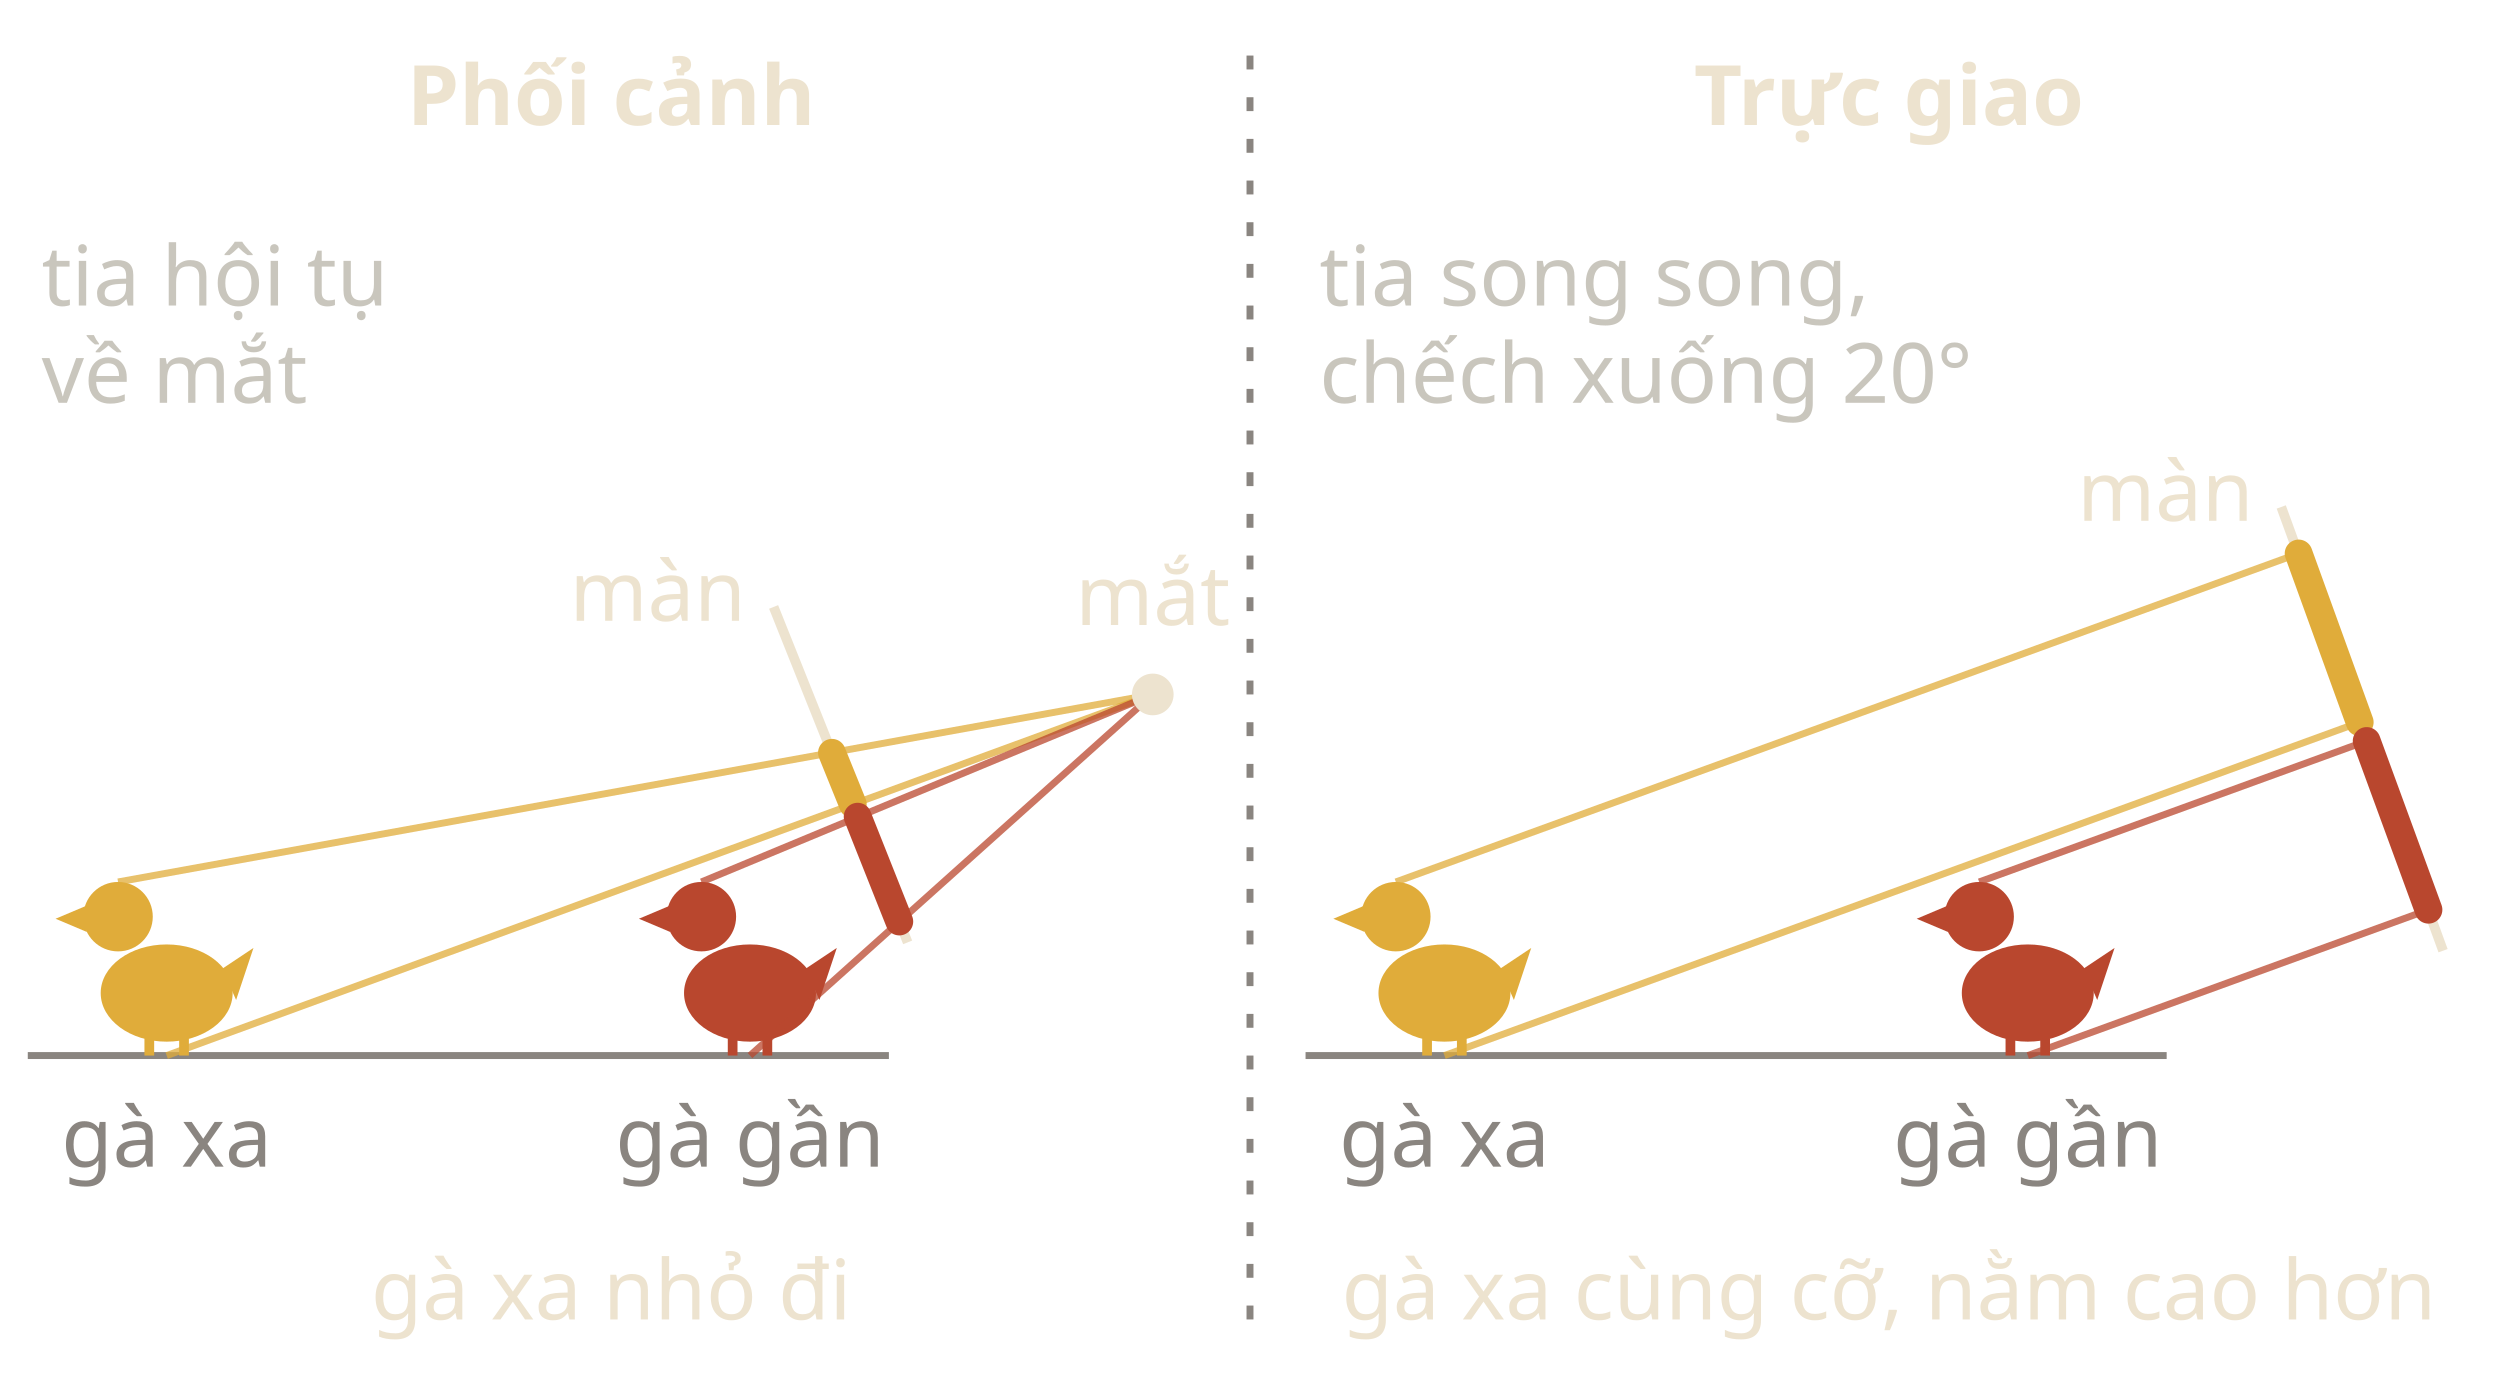
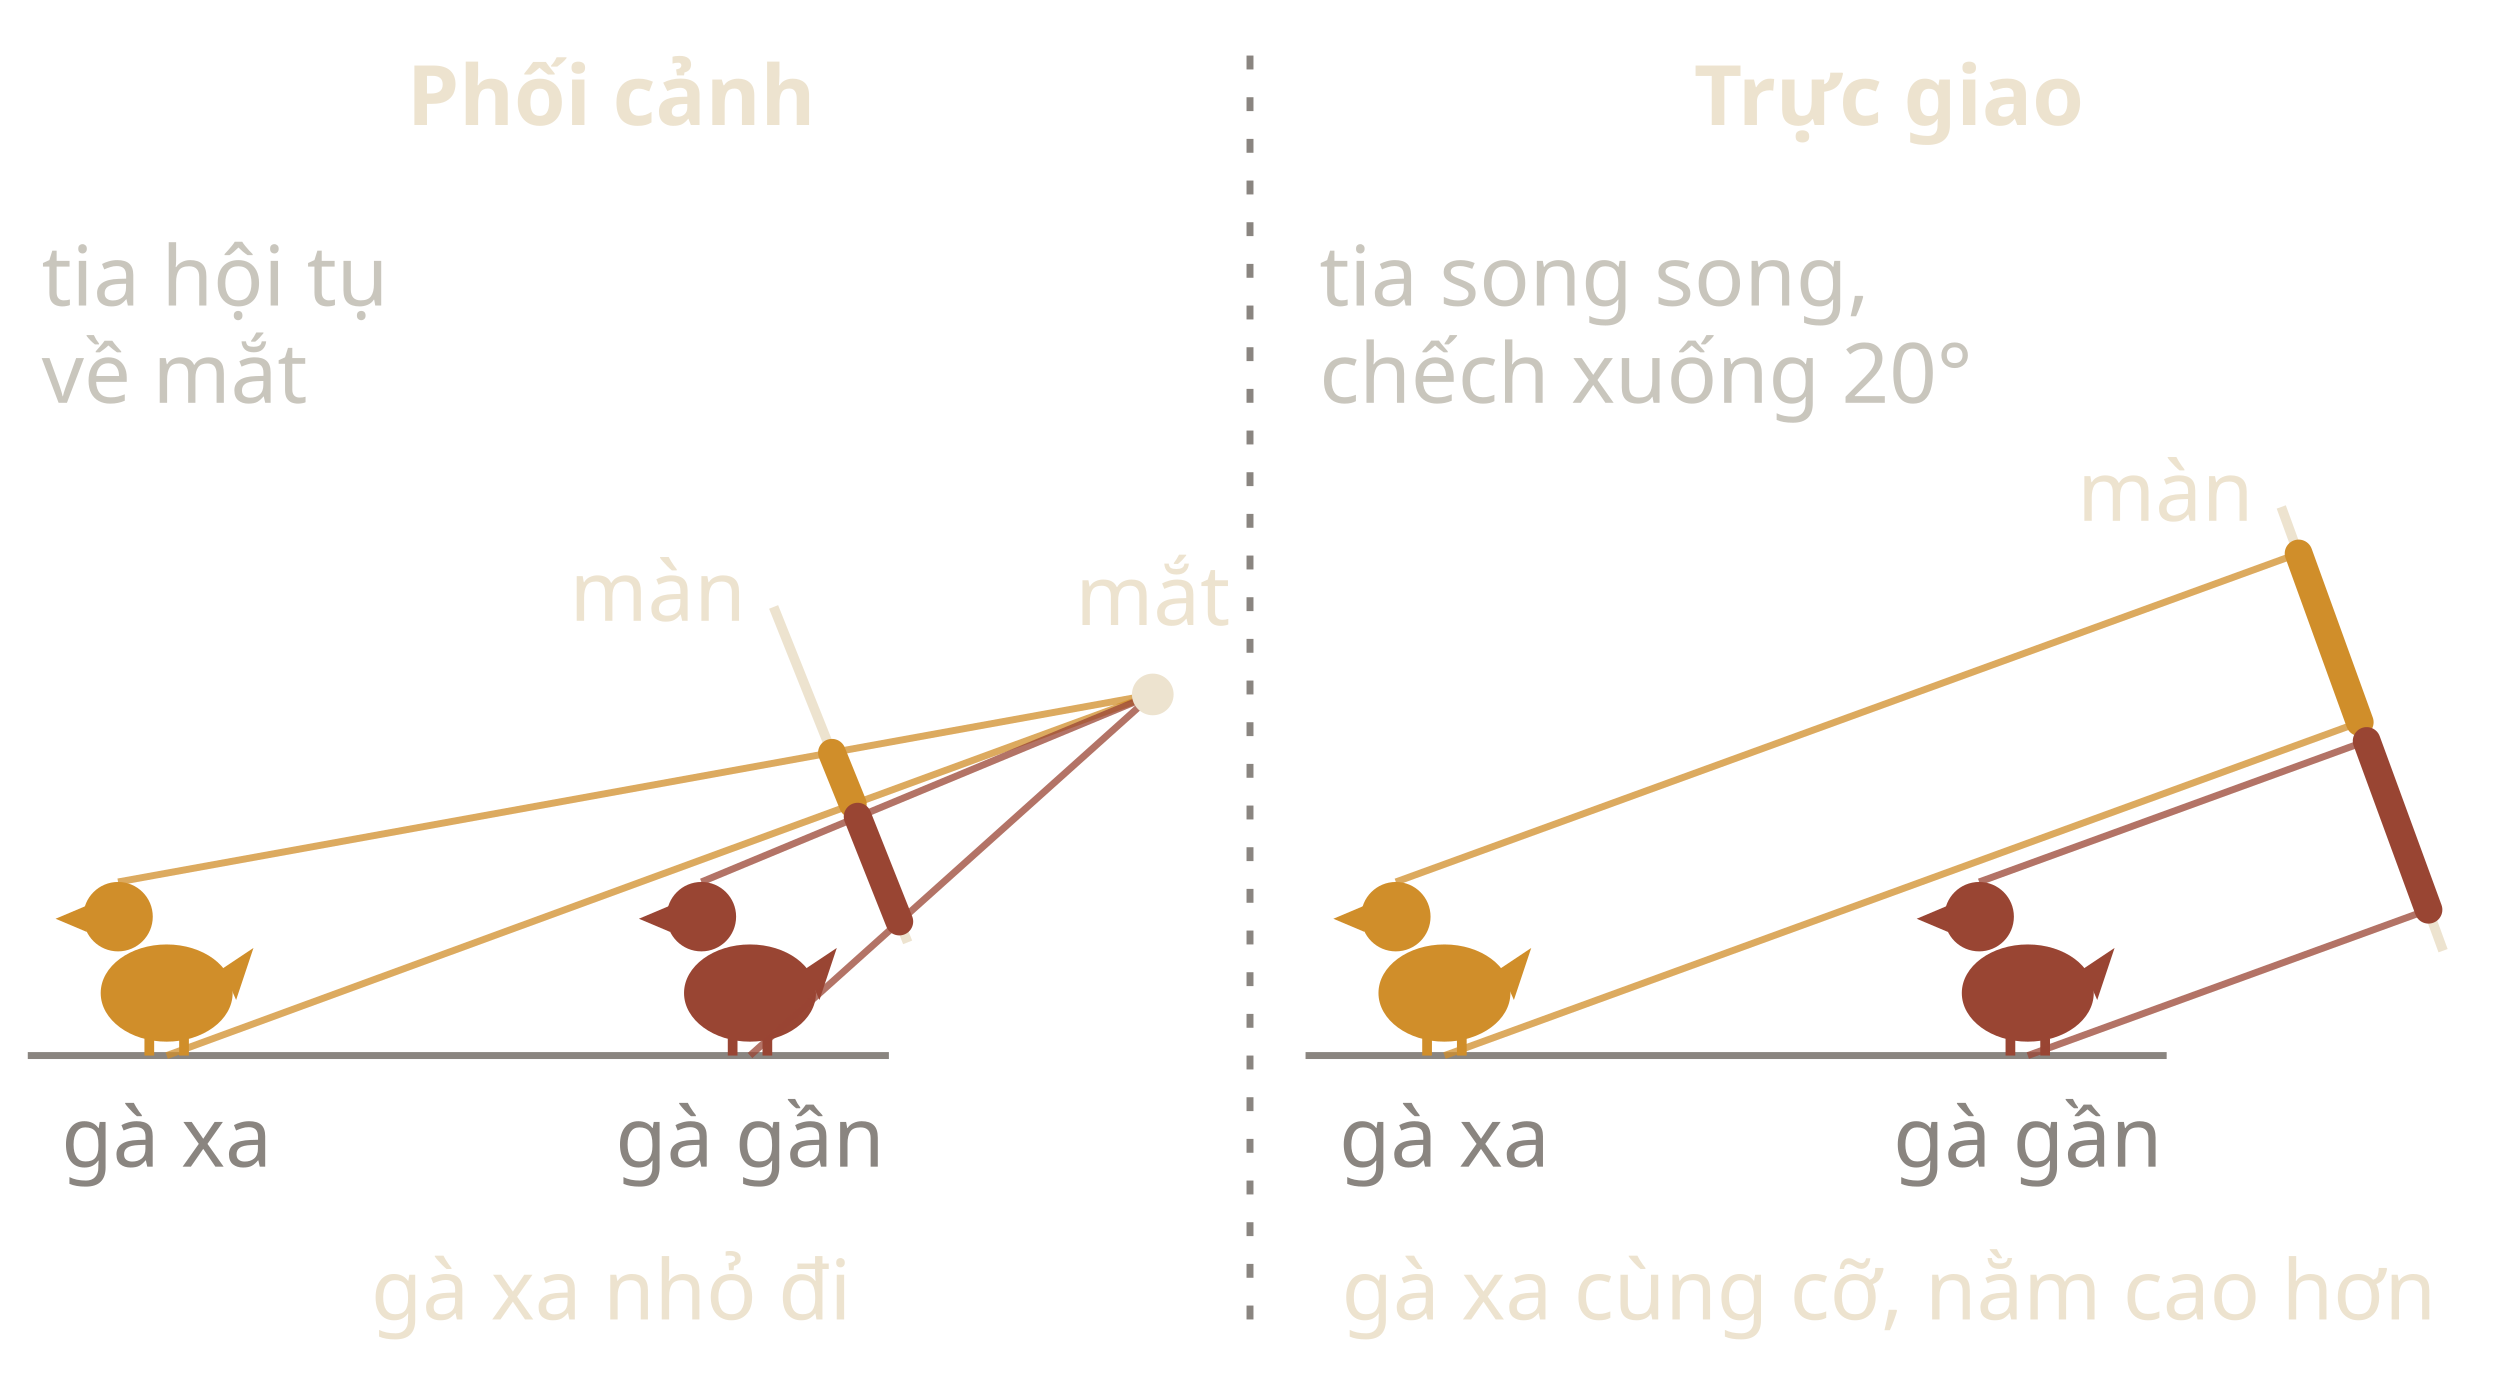
<svg xmlns="http://www.w3.org/2000/svg" viewBox="0 0 360 200" role="img" aria-labelledby="dg-dgmc-tg-title" font-family="'Be Vietnam Pro', system-ui, sans-serif" font-size="12">
  <path d="M180 8 V192" stroke="#8A8580" stroke-dasharray="2 4" />
  <text x="88" y="18" fill="#EDE3CF" text-anchor="middle" font-weight="600">Phối cảnh</text>
  <text x="6" y="44" fill="#C9C6BD">tia hội tụ</text>
  <text x="6" y="58" fill="#C9C6BD">về mắt</text>
  <path d="M4 152 H128" stroke="#8A8580" />
-   <g fill="#E0AC3A">
+   <g fill="#D08E2A">
    <ellipse cx="24" cy="143" rx="9.5" ry="7" />
    <circle cx="17" cy="132" r="5" />
    <path d="M12.5 130.4 L8 132.3 L12.5 134.2 Z" />
    <path d="M32 139.5 L36.5 136.5 L34 144 Z" />
-     <path d="M21.5 149.5 V152 M26.5 149.5 V152" stroke="#E0AC3A" stroke-width="1.4" />
+     <path d="M21.5 149.5 V152 M26.5 149.5 V152" stroke="#D08E2A" stroke-width="1.4" />
  </g>
-   <g fill="#B9472E">
+   <g fill="#994533">
    <ellipse cx="108" cy="143" rx="9.5" ry="7" />
    <circle cx="101" cy="132" r="5" />
    <path d="M96.5 130.4 L92 132.3 L96.5 134.2 Z" />
    <path d="M116 139.5 L120.5 136.5 L118 144 Z" />
-     <path d="M105.5 149.5 V152 M110.5 149.5 V152" stroke="#B9472E" stroke-width="1.4" />
+     <path d="M105.5 149.5 V152 M110.5 149.5 V152" stroke="#994533" stroke-width="1.4" />
  </g>
  <g stroke-width="1" stroke-opacity="0.75">
-     <g stroke="#E0AC3A">
+     <g stroke="#D08E2A">
      <path d="M17 127 L166 100" />
      <path d="M24 152 L166 100" />
    </g>
-     <g stroke="#B9472E">
+     <g stroke="#994533">
      <path d="M101 127 L166 100" />
      <path d="M108 152 L166 100" />
    </g>
  </g>
  <path d="M111.4 87.4 L130.7 135.7" stroke="#EDE3CF" stroke-width="1.4" />
-   <path d="M119.8 108.4 L122.8 115.8" stroke="#E0AC3A" stroke-width="4" stroke-linecap="round" />
-   <path d="M123.5 117.6 L129.5 132.7" stroke="#B9472E" stroke-width="4" stroke-linecap="round" />
+   <path d="M119.8 108.4 L122.8 115.8" stroke="#D08E2A" stroke-width="4" stroke-linecap="round" />
+   <path d="M123.5 117.6 L129.5 132.7" stroke="#994533" stroke-width="4" stroke-linecap="round" />
  <text x="107.4" y="89.4" fill="#EDE3CF" text-anchor="end">màn</text>
  <circle cx="166" cy="100" r="3" fill="#EDE3CF" />
  <text x="166" y="90" fill="#EDE3CF" text-anchor="middle">mắt</text>
  <text x="24" y="168" fill="#8A8580" text-anchor="middle">gà xa</text>
  <text x="108" y="168" fill="#8A8580" text-anchor="middle">gà gần</text>
  <text x="88" y="190" fill="#EDE3CF" text-anchor="middle">gà xa nhỏ đi</text>
  <g transform="translate(184 0)">
    <text x="88" y="18" fill="#EDE3CF" text-anchor="middle" font-weight="600">Trực giao</text>
    <text x="6" y="44" fill="#C9C6BD">tia song song,</text>
    <text x="6" y="58" fill="#C9C6BD">chếch xuống 20°</text>
    <path d="M4 152 H128" stroke="#8A8580" />
-     <g fill="#E0AC3A">
+     <g fill="#D08E2A">
      <ellipse cx="24" cy="143" rx="9.5" ry="7" />
      <circle cx="17" cy="132" r="5" />
      <path d="M12.5 130.4 L8 132.3 L12.5 134.2 Z" />
      <path d="M32 139.5 L36.5 136.5 L34 144 Z" />
-       <path d="M21.5 149.5 V152 M26.5 149.5 V152" stroke="#E0AC3A" stroke-width="1.4" />
+       <path d="M21.5 149.5 V152 M26.5 149.5 V152" stroke="#D08E2A" stroke-width="1.4" />
    </g>
-     <g fill="#B9472E">
+     <g fill="#994533">
      <ellipse cx="108" cy="143" rx="9.5" ry="7" />
      <circle cx="101" cy="132" r="5" />
      <path d="M96.5 130.4 L92 132.3 L96.5 134.2 Z" />
      <path d="M116 139.5 L120.5 136.5 L118 144 Z" />
-       <path d="M105.5 149.5 V152 M110.5 149.5 V152" stroke="#B9472E" stroke-width="1.4" />
+       <path d="M105.5 149.5 V152 M110.5 149.5 V152" stroke="#994533" stroke-width="1.4" />
    </g>
    <g stroke-width="1" stroke-opacity="0.75">
-       <g stroke="#E0AC3A">
+       <g stroke="#D08E2A">
        <path d="M17 127 L147 79.7" />
        <path d="M24 152 L155.8 104" />
      </g>
-       <g stroke="#B9472E">
+       <g stroke="#994533">
        <path d="M101 127 L156.8 106.7" />
        <path d="M108 152 L165.7 131" />
      </g>
    </g>
    <path d="M144.5 73 L167.8 136.9" stroke="#EDE3CF" stroke-width="1.4" />
-     <path d="M147 79.7 L155.8 104" stroke="#E0AC3A" stroke-width="4" stroke-linecap="round" />
-     <path d="M156.8 106.7 L165.7 131" stroke="#B9472E" stroke-width="4" stroke-linecap="round" />
+     <path d="M147 79.7 L155.8 104" stroke="#D08E2A" stroke-width="4" stroke-linecap="round" />
+     <path d="M156.8 106.7 L165.7 131" stroke="#994533" stroke-width="4" stroke-linecap="round" />
    <text x="140.5" y="75" fill="#EDE3CF" text-anchor="end">màn</text>
    <text x="24" y="168" fill="#8A8580" text-anchor="middle">gà xa</text>
    <text x="108" y="168" fill="#8A8580" text-anchor="middle">gà gần</text>
    <text x="88" y="190" fill="#EDE3CF" text-anchor="middle">gà xa cùng cỡ, nằm cao hơn</text>
  </g>
</svg>
